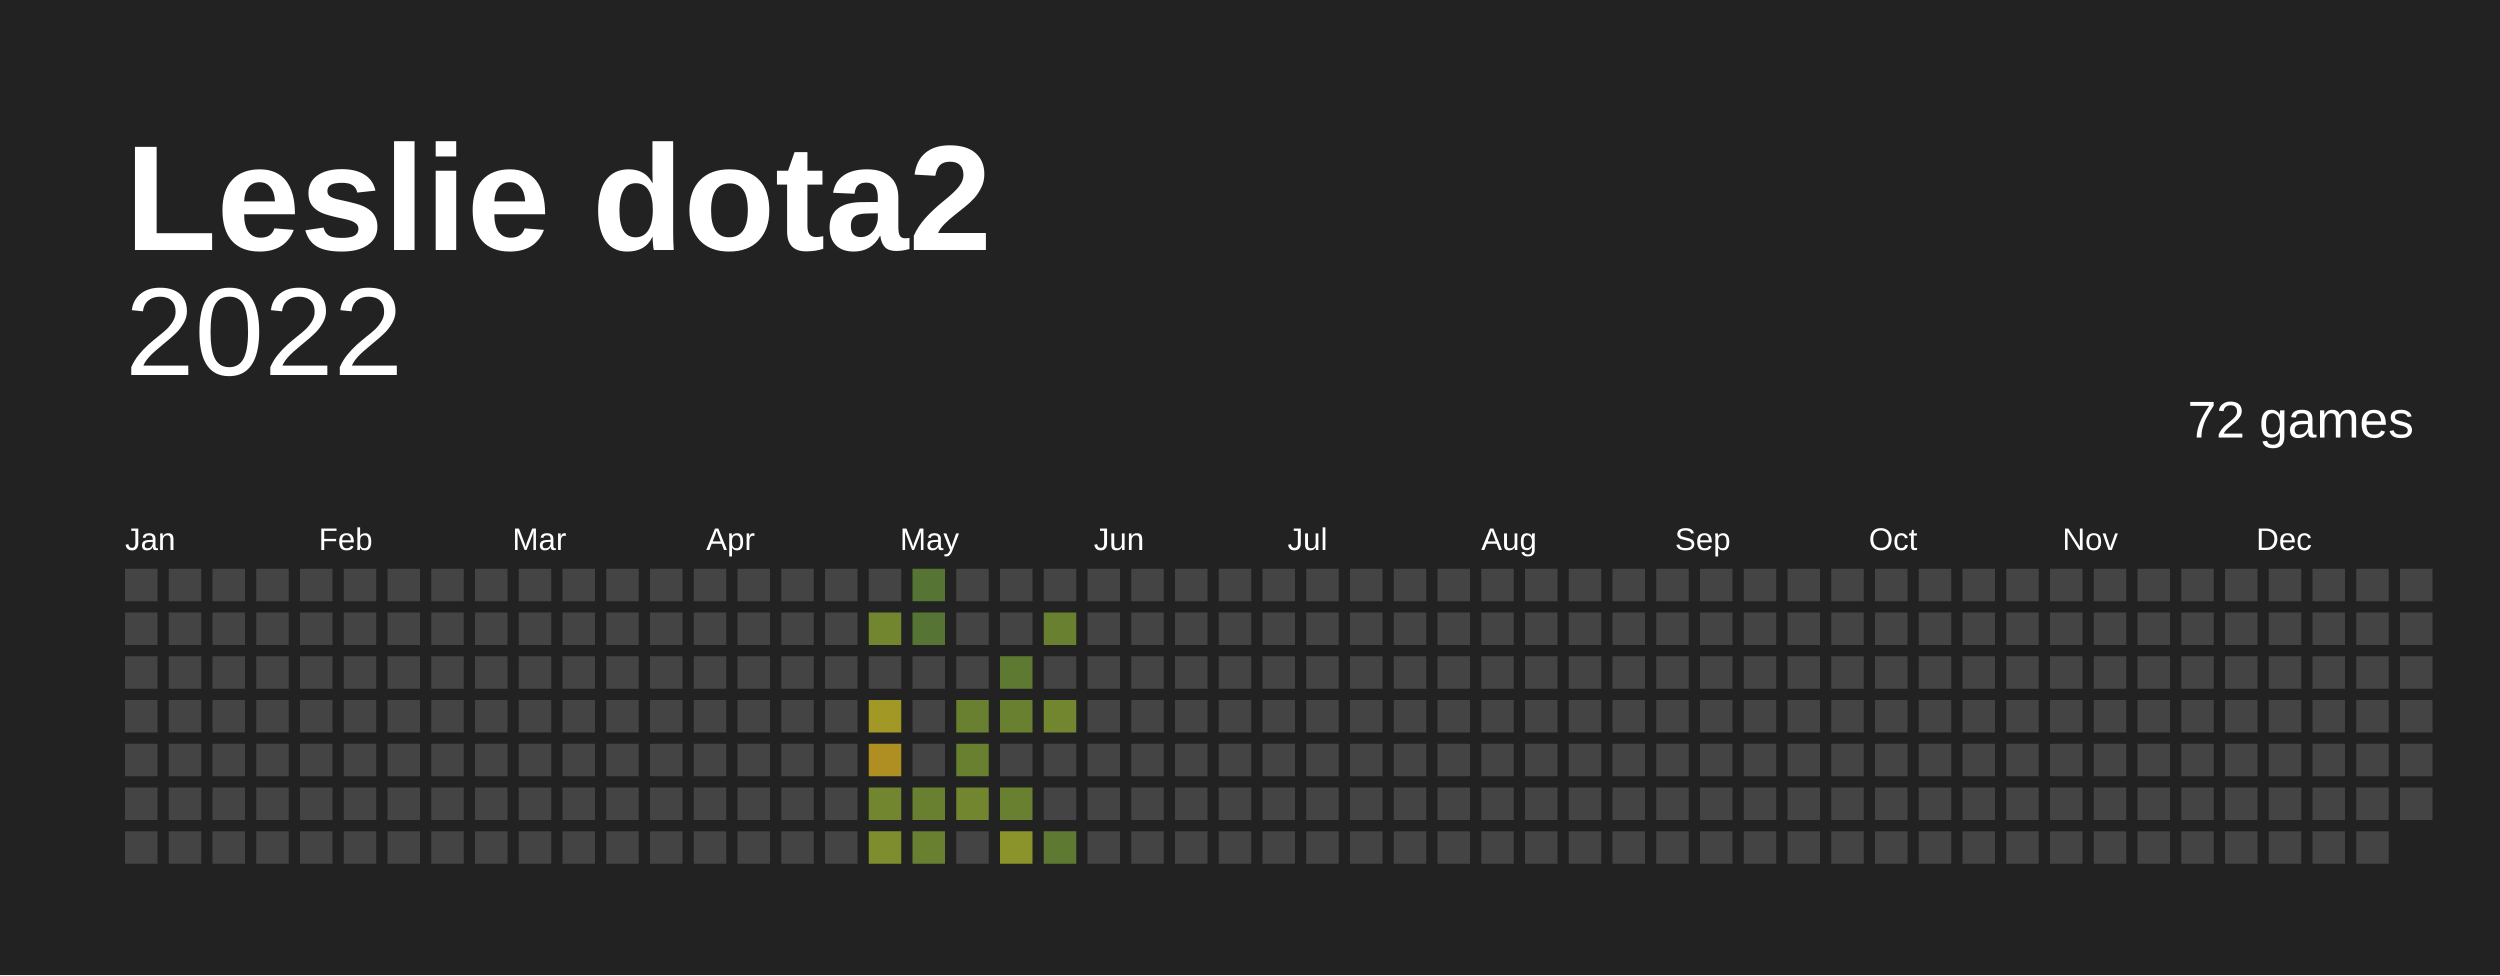
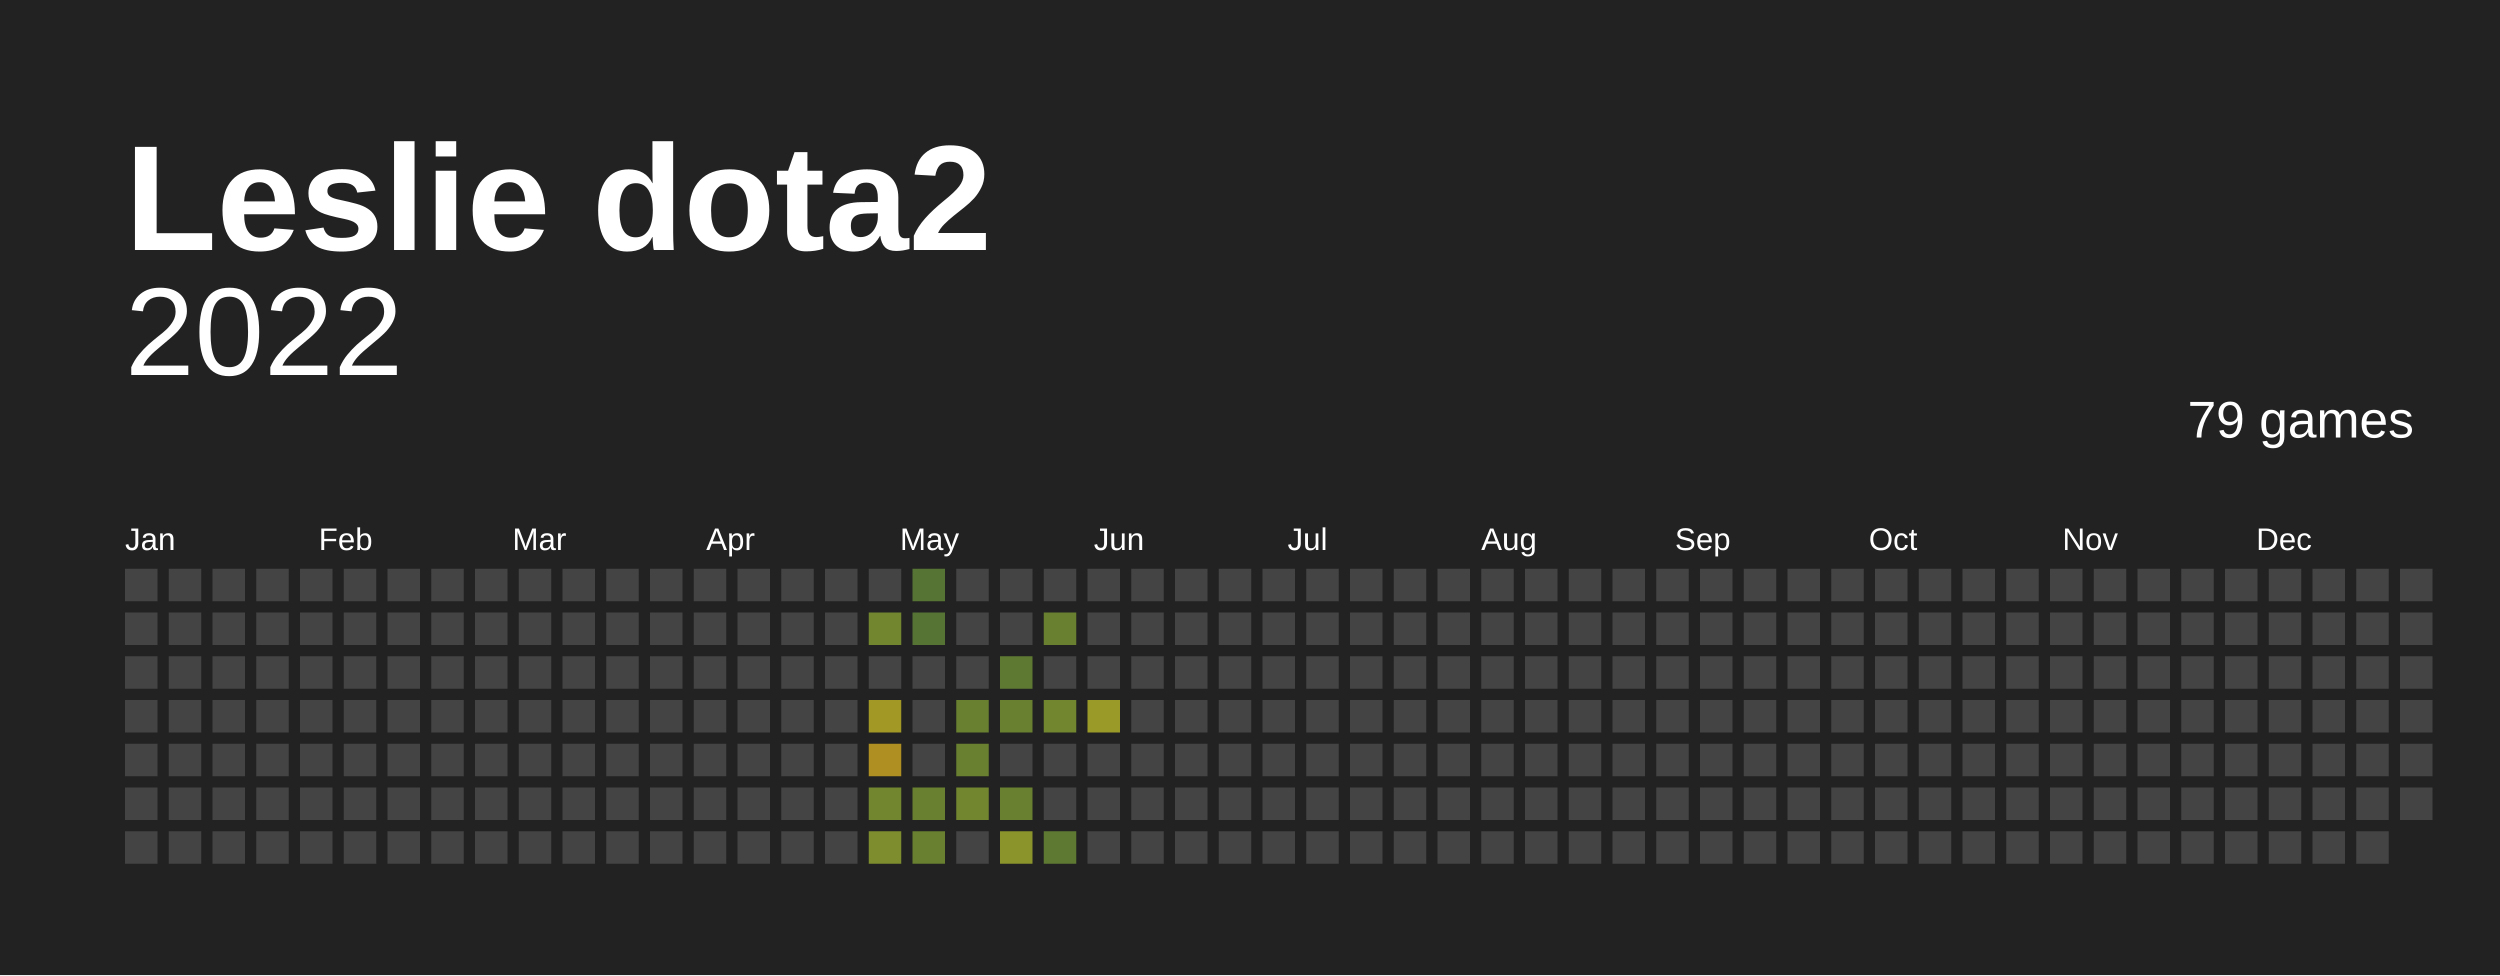
<svg xmlns="http://www.w3.org/2000/svg" baseProfile="full" height="78mm" version="1.1" viewBox="0,0,200,78" width="200mm">
  <defs />
  <rect fill="#222222" height="78" width="200" x="0" y="0" />
  <text fill="#FFFFFF" style="font-size:12px; font-family:Arial; font-weight:bold;" x="10" y="20">Leslie dota2</text>
  <text alignment-baseline="hanging" fill="#FFFFFF" style="font-size:10.0px; font-family:Arial;" x="10" y="30">2022</text>
-   <text alignment-baseline="hanging" fill="#FFFFFF" style="font-size:4.125px; font-family:Arial;" x="175" y="35">72 games</text>
+   <text alignment-baseline="hanging" fill="#FFFFFF" style="font-size:4.125px; font-family:Arial;" x="175" y="35">79 games</text>
  <text fill="#FFFFFF" style="font-size:2.5px; font-family:Arial" x="10.0" y="44">Jan</text>
  <text fill="#FFFFFF" style="font-size:2.5px; font-family:Arial" x="25.5" y="44">Feb</text>
  <text fill="#FFFFFF" style="font-size:2.5px; font-family:Arial" x="41.0" y="44">Mar</text>
  <text fill="#FFFFFF" style="font-size:2.5px; font-family:Arial" x="56.5" y="44">Apr</text>
  <text fill="#FFFFFF" style="font-size:2.5px; font-family:Arial" x="72.0" y="44">May</text>
  <text fill="#FFFFFF" style="font-size:2.5px; font-family:Arial" x="87.5" y="44">Jun</text>
  <text fill="#FFFFFF" style="font-size:2.5px; font-family:Arial" x="103.0" y="44">Jul</text>
  <text fill="#FFFFFF" style="font-size:2.5px; font-family:Arial" x="118.5" y="44">Aug</text>
  <text fill="#FFFFFF" style="font-size:2.5px; font-family:Arial" x="134.0" y="44">Sep</text>
  <text fill="#FFFFFF" style="font-size:2.5px; font-family:Arial" x="149.5" y="44">Oct</text>
  <text fill="#FFFFFF" style="font-size:2.5px; font-family:Arial" x="165.0" y="44">Nov</text>
  <text fill="#FFFFFF" style="font-size:2.5px; font-family:Arial" x="180.5" y="44">Dec</text>
  <rect fill="#444444" height="2.6" width="2.6" x="10.0" y="45.5" />
  <rect fill="#444444" height="2.6" width="2.6" x="10.0" y="49.0" />
  <rect fill="#444444" height="2.6" width="2.6" x="10.0" y="52.5" />
  <rect fill="#444444" height="2.6" width="2.6" x="10.0" y="56.0" />
  <rect fill="#444444" height="2.6" width="2.6" x="10.0" y="59.5" />
  <rect fill="#444444" height="2.6" width="2.6" x="10.0" y="63.0" />
  <rect fill="#444444" height="2.6" width="2.6" x="10.0" y="66.5" />
  <rect fill="#444444" height="2.6" width="2.6" x="13.5" y="45.5" />
  <rect fill="#444444" height="2.6" width="2.6" x="13.5" y="49.0" />
  <rect fill="#444444" height="2.6" width="2.6" x="13.5" y="52.5" />
  <rect fill="#444444" height="2.6" width="2.6" x="13.5" y="56.0" />
  <rect fill="#444444" height="2.6" width="2.6" x="13.5" y="59.5" />
  <rect fill="#444444" height="2.6" width="2.6" x="13.5" y="63.0" />
  <rect fill="#444444" height="2.6" width="2.6" x="13.5" y="66.5" />
  <rect fill="#444444" height="2.6" width="2.6" x="17.0" y="45.5" />
  <rect fill="#444444" height="2.6" width="2.6" x="17.0" y="49.0" />
  <rect fill="#444444" height="2.6" width="2.6" x="17.0" y="52.5" />
  <rect fill="#444444" height="2.6" width="2.6" x="17.0" y="56.0" />
  <rect fill="#444444" height="2.6" width="2.6" x="17.0" y="59.5" />
  <rect fill="#444444" height="2.6" width="2.6" x="17.0" y="63.0" />
  <rect fill="#444444" height="2.6" width="2.6" x="17.0" y="66.5" />
  <rect fill="#444444" height="2.6" width="2.6" x="20.5" y="45.5" />
  <rect fill="#444444" height="2.6" width="2.6" x="20.5" y="49.0" />
  <rect fill="#444444" height="2.6" width="2.6" x="20.5" y="52.5" />
  <rect fill="#444444" height="2.6" width="2.6" x="20.5" y="56.0" />
  <rect fill="#444444" height="2.6" width="2.6" x="20.5" y="59.5" />
  <rect fill="#444444" height="2.6" width="2.6" x="20.5" y="63.0" />
  <rect fill="#444444" height="2.6" width="2.6" x="20.5" y="66.5" />
  <rect fill="#444444" height="2.6" width="2.6" x="24.0" y="45.5" />
  <rect fill="#444444" height="2.6" width="2.6" x="24.0" y="49.0" />
  <rect fill="#444444" height="2.6" width="2.6" x="24.0" y="52.5" />
  <rect fill="#444444" height="2.6" width="2.6" x="24.0" y="56.0" />
  <rect fill="#444444" height="2.6" width="2.6" x="24.0" y="59.5" />
  <rect fill="#444444" height="2.6" width="2.6" x="24.0" y="63.0" />
  <rect fill="#444444" height="2.6" width="2.6" x="24.0" y="66.5" />
  <rect fill="#444444" height="2.6" width="2.6" x="27.5" y="45.5" />
  <rect fill="#444444" height="2.6" width="2.6" x="27.5" y="49.0" />
  <rect fill="#444444" height="2.6" width="2.6" x="27.5" y="52.5" />
  <rect fill="#444444" height="2.6" width="2.6" x="27.5" y="56.0" />
  <rect fill="#444444" height="2.6" width="2.6" x="27.5" y="59.5" />
  <rect fill="#444444" height="2.6" width="2.6" x="27.5" y="63.0" />
  <rect fill="#444444" height="2.6" width="2.6" x="27.5" y="66.5" />
  <rect fill="#444444" height="2.6" width="2.6" x="31.0" y="45.5" />
  <rect fill="#444444" height="2.6" width="2.6" x="31.0" y="49.0" />
  <rect fill="#444444" height="2.6" width="2.6" x="31.0" y="52.5" />
  <rect fill="#444444" height="2.6" width="2.6" x="31.0" y="56.0" />
  <rect fill="#444444" height="2.6" width="2.6" x="31.0" y="59.5" />
  <rect fill="#444444" height="2.6" width="2.6" x="31.0" y="63.0" />
  <rect fill="#444444" height="2.6" width="2.6" x="31.0" y="66.5" />
  <rect fill="#444444" height="2.6" width="2.6" x="34.5" y="45.5" />
  <rect fill="#444444" height="2.6" width="2.6" x="34.5" y="49.0" />
  <rect fill="#444444" height="2.6" width="2.6" x="34.5" y="52.5" />
  <rect fill="#444444" height="2.6" width="2.6" x="34.5" y="56.0" />
  <rect fill="#444444" height="2.6" width="2.6" x="34.5" y="59.5" />
  <rect fill="#444444" height="2.6" width="2.6" x="34.5" y="63.0" />
  <rect fill="#444444" height="2.6" width="2.6" x="34.5" y="66.5" />
  <rect fill="#444444" height="2.6" width="2.6" x="38.0" y="45.5" />
  <rect fill="#444444" height="2.6" width="2.6" x="38.0" y="49.0" />
  <rect fill="#444444" height="2.6" width="2.6" x="38.0" y="52.5" />
  <rect fill="#444444" height="2.6" width="2.6" x="38.0" y="56.0" />
  <rect fill="#444444" height="2.6" width="2.6" x="38.0" y="59.5" />
  <rect fill="#444444" height="2.6" width="2.6" x="38.0" y="63.0" />
  <rect fill="#444444" height="2.6" width="2.6" x="38.0" y="66.5" />
  <rect fill="#444444" height="2.6" width="2.6" x="41.5" y="45.5" />
  <rect fill="#444444" height="2.6" width="2.6" x="41.5" y="49.0" />
  <rect fill="#444444" height="2.6" width="2.6" x="41.5" y="52.5" />
  <rect fill="#444444" height="2.6" width="2.6" x="41.5" y="56.0" />
  <rect fill="#444444" height="2.6" width="2.6" x="41.5" y="59.5" />
  <rect fill="#444444" height="2.6" width="2.6" x="41.5" y="63.0" />
  <rect fill="#444444" height="2.6" width="2.6" x="41.5" y="66.5" />
  <rect fill="#444444" height="2.6" width="2.6" x="45.0" y="45.5" />
  <rect fill="#444444" height="2.6" width="2.6" x="45.0" y="49.0" />
  <rect fill="#444444" height="2.6" width="2.6" x="45.0" y="52.5" />
  <rect fill="#444444" height="2.6" width="2.6" x="45.0" y="56.0" />
  <rect fill="#444444" height="2.6" width="2.6" x="45.0" y="59.5" />
  <rect fill="#444444" height="2.6" width="2.6" x="45.0" y="63.0" />
  <rect fill="#444444" height="2.6" width="2.6" x="45.0" y="66.5" />
  <rect fill="#444444" height="2.6" width="2.6" x="48.5" y="45.5" />
  <rect fill="#444444" height="2.6" width="2.6" x="48.5" y="49.0" />
  <rect fill="#444444" height="2.6" width="2.6" x="48.5" y="52.5" />
  <rect fill="#444444" height="2.6" width="2.6" x="48.5" y="56.0" />
  <rect fill="#444444" height="2.6" width="2.6" x="48.5" y="59.5" />
  <rect fill="#444444" height="2.6" width="2.6" x="48.5" y="63.0" />
  <rect fill="#444444" height="2.6" width="2.6" x="48.5" y="66.5" />
  <rect fill="#444444" height="2.6" width="2.6" x="52.0" y="45.5" />
  <rect fill="#444444" height="2.6" width="2.6" x="52.0" y="49.0" />
  <rect fill="#444444" height="2.6" width="2.6" x="52.0" y="52.5" />
  <rect fill="#444444" height="2.6" width="2.6" x="52.0" y="56.0" />
  <rect fill="#444444" height="2.6" width="2.6" x="52.0" y="59.5" />
  <rect fill="#444444" height="2.6" width="2.6" x="52.0" y="63.0" />
  <rect fill="#444444" height="2.6" width="2.6" x="52.0" y="66.5" />
  <rect fill="#444444" height="2.6" width="2.6" x="55.5" y="45.5" />
  <rect fill="#444444" height="2.6" width="2.6" x="55.5" y="49.0" />
  <rect fill="#444444" height="2.6" width="2.6" x="55.5" y="52.5" />
  <rect fill="#444444" height="2.6" width="2.6" x="55.5" y="56.0" />
  <rect fill="#444444" height="2.6" width="2.6" x="55.5" y="59.5" />
  <rect fill="#444444" height="2.6" width="2.6" x="55.5" y="63.0" />
  <rect fill="#444444" height="2.6" width="2.6" x="55.5" y="66.5" />
  <rect fill="#444444" height="2.6" width="2.6" x="59.0" y="45.5" />
  <rect fill="#444444" height="2.6" width="2.6" x="59.0" y="49.0" />
  <rect fill="#444444" height="2.6" width="2.6" x="59.0" y="52.5" />
  <rect fill="#444444" height="2.6" width="2.6" x="59.0" y="56.0" />
  <rect fill="#444444" height="2.6" width="2.6" x="59.0" y="59.5" />
  <rect fill="#444444" height="2.6" width="2.6" x="59.0" y="63.0" />
  <rect fill="#444444" height="2.6" width="2.6" x="59.0" y="66.5" />
  <rect fill="#444444" height="2.6" width="2.6" x="62.5" y="45.5" />
  <rect fill="#444444" height="2.6" width="2.6" x="62.5" y="49.0" />
  <rect fill="#444444" height="2.6" width="2.6" x="62.5" y="52.5" />
  <rect fill="#444444" height="2.6" width="2.6" x="62.5" y="56.0" />
  <rect fill="#444444" height="2.6" width="2.6" x="62.5" y="59.5" />
  <rect fill="#444444" height="2.6" width="2.6" x="62.5" y="63.0" />
  <rect fill="#444444" height="2.6" width="2.6" x="62.5" y="66.5" />
  <rect fill="#444444" height="2.6" width="2.6" x="66.0" y="45.5" />
  <rect fill="#444444" height="2.6" width="2.6" x="66.0" y="49.0" />
  <rect fill="#444444" height="2.6" width="2.6" x="66.0" y="52.5" />
  <rect fill="#444444" height="2.6" width="2.6" x="66.0" y="56.0" />
  <rect fill="#444444" height="2.6" width="2.6" x="66.0" y="59.5" />
  <rect fill="#444444" height="2.6" width="2.6" x="66.0" y="63.0" />
  <rect fill="#444444" height="2.6" width="2.6" x="66.0" y="66.5" />
  <rect fill="#444444" height="2.6" width="2.6" x="69.5" y="45.5" />
  <rect fill="#72862f" height="2.6" width="2.6" x="69.5" y="49.0" />
  <rect fill="#444444" height="2.6" width="2.6" x="69.5" y="52.5" />
  <rect fill="#a19826" height="2.6" width="2.6" x="69.5" y="56.0" />
  <rect fill="#af8e22" height="2.6" width="2.6" x="69.5" y="59.5" />
  <rect fill="#72862f" height="2.6" width="2.6" x="69.5" y="63.0" />
  <rect fill="#7e8d2d" height="2.6" width="2.6" x="69.5" y="66.5" />
  <rect fill="#567433" height="2.6" width="2.6" x="73.0" y="45.5" />
  <rect fill="#567433" height="2.6" width="2.6" x="73.0" y="49.0" />
  <rect fill="#444444" height="2.6" width="2.6" x="73.0" y="52.5" />
  <rect fill="#444444" height="2.6" width="2.6" x="73.0" y="56.0" />
  <rect fill="#444444" height="2.6" width="2.6" x="73.0" y="59.5" />
  <rect fill="#688030" height="2.6" width="2.6" x="73.0" y="63.0" />
  <rect fill="#688030" height="2.6" width="2.6" x="73.0" y="66.5" />
  <rect fill="#444444" height="2.6" width="2.6" x="76.5" y="45.5" />
  <rect fill="#444444" height="2.6" width="2.6" x="76.5" y="49.0" />
  <rect fill="#444444" height="2.6" width="2.6" x="76.5" y="52.5" />
  <rect fill="#688030" height="2.6" width="2.6" x="76.5" y="56.0" />
  <rect fill="#688030" height="2.6" width="2.6" x="76.5" y="59.5" />
  <rect fill="#72862f" height="2.6" width="2.6" x="76.5" y="63.0" />
  <rect fill="#444444" height="2.6" width="2.6" x="76.5" y="66.5" />
  <rect fill="#444444" height="2.6" width="2.6" x="80.0" y="45.5" />
  <rect fill="#444444" height="2.6" width="2.6" x="80.0" y="49.0" />
  <rect fill="#5e7a32" height="2.6" width="2.6" x="80.0" y="52.5" />
  <rect fill="#688030" height="2.6" width="2.6" x="80.0" y="56.0" />
  <rect fill="#444444" height="2.6" width="2.6" x="80.0" y="59.5" />
  <rect fill="#688030" height="2.6" width="2.6" x="80.0" y="63.0" />
  <rect fill="#8b932b" height="2.6" width="2.6" x="80.0" y="66.5" />
  <rect fill="#444444" height="2.6" width="2.6" x="83.5" y="45.5" />
  <rect fill="#688030" height="2.6" width="2.6" x="83.5" y="49.0" />
  <rect fill="#444444" height="2.6" width="2.6" x="83.5" y="52.5" />
  <rect fill="#72862f" height="2.6" width="2.6" x="83.5" y="56.0" />
  <rect fill="#444444" height="2.6" width="2.6" x="83.5" y="59.5" />
  <rect fill="#444444" height="2.6" width="2.6" x="83.5" y="63.0" />
  <rect fill="#5e7a32" height="2.6" width="2.6" x="83.5" y="66.5" />
  <rect fill="#444444" height="2.6" width="2.6" x="87.0" y="45.5" />
  <rect fill="#444444" height="2.6" width="2.6" x="87.0" y="49.0" />
  <rect fill="#444444" height="2.6" width="2.6" x="87.0" y="52.5" />
-   <rect fill="#444444" height="2.6" width="2.6" x="87.0" y="56.0" />
+   <rect fill="#9a9a29" height="2.6" width="2.6" x="87.0" y="56.0" />
  <rect fill="#444444" height="2.6" width="2.6" x="87.0" y="59.5" />
  <rect fill="#444444" height="2.6" width="2.6" x="87.0" y="63.0" />
  <rect fill="#444444" height="2.6" width="2.6" x="87.0" y="66.5" />
  <rect fill="#444444" height="2.6" width="2.6" x="90.5" y="45.5" />
  <rect fill="#444444" height="2.6" width="2.6" x="90.5" y="49.0" />
  <rect fill="#444444" height="2.6" width="2.6" x="90.5" y="52.5" />
  <rect fill="#444444" height="2.6" width="2.6" x="90.5" y="56.0" />
  <rect fill="#444444" height="2.6" width="2.6" x="90.5" y="59.5" />
  <rect fill="#444444" height="2.6" width="2.6" x="90.5" y="63.0" />
  <rect fill="#444444" height="2.6" width="2.6" x="90.5" y="66.5" />
  <rect fill="#444444" height="2.6" width="2.6" x="94.0" y="45.5" />
  <rect fill="#444444" height="2.6" width="2.6" x="94.0" y="49.0" />
  <rect fill="#444444" height="2.6" width="2.6" x="94.0" y="52.5" />
  <rect fill="#444444" height="2.6" width="2.6" x="94.0" y="56.0" />
  <rect fill="#444444" height="2.6" width="2.6" x="94.0" y="59.5" />
  <rect fill="#444444" height="2.6" width="2.6" x="94.0" y="63.0" />
  <rect fill="#444444" height="2.6" width="2.6" x="94.0" y="66.5" />
  <rect fill="#444444" height="2.6" width="2.6" x="97.5" y="45.5" />
  <rect fill="#444444" height="2.6" width="2.6" x="97.5" y="49.0" />
  <rect fill="#444444" height="2.6" width="2.6" x="97.5" y="52.5" />
  <rect fill="#444444" height="2.6" width="2.6" x="97.5" y="56.0" />
  <rect fill="#444444" height="2.6" width="2.6" x="97.5" y="59.5" />
  <rect fill="#444444" height="2.6" width="2.6" x="97.5" y="63.0" />
  <rect fill="#444444" height="2.6" width="2.6" x="97.5" y="66.5" />
  <rect fill="#444444" height="2.6" width="2.6" x="101.0" y="45.5" />
  <rect fill="#444444" height="2.6" width="2.6" x="101.0" y="49.0" />
  <rect fill="#444444" height="2.6" width="2.6" x="101.0" y="52.5" />
  <rect fill="#444444" height="2.6" width="2.6" x="101.0" y="56.0" />
  <rect fill="#444444" height="2.6" width="2.6" x="101.0" y="59.5" />
  <rect fill="#444444" height="2.6" width="2.6" x="101.0" y="63.0" />
  <rect fill="#444444" height="2.6" width="2.6" x="101.0" y="66.5" />
  <rect fill="#444444" height="2.6" width="2.6" x="104.5" y="45.5" />
  <rect fill="#444444" height="2.6" width="2.6" x="104.5" y="49.0" />
  <rect fill="#444444" height="2.6" width="2.6" x="104.5" y="52.5" />
  <rect fill="#444444" height="2.6" width="2.6" x="104.5" y="56.0" />
  <rect fill="#444444" height="2.6" width="2.6" x="104.5" y="59.5" />
  <rect fill="#444444" height="2.6" width="2.6" x="104.5" y="63.0" />
  <rect fill="#444444" height="2.6" width="2.6" x="104.5" y="66.5" />
  <rect fill="#444444" height="2.6" width="2.6" x="108.0" y="45.5" />
  <rect fill="#444444" height="2.6" width="2.6" x="108.0" y="49.0" />
  <rect fill="#444444" height="2.6" width="2.6" x="108.0" y="52.5" />
  <rect fill="#444444" height="2.6" width="2.6" x="108.0" y="56.0" />
  <rect fill="#444444" height="2.6" width="2.6" x="108.0" y="59.5" />
  <rect fill="#444444" height="2.6" width="2.6" x="108.0" y="63.0" />
  <rect fill="#444444" height="2.6" width="2.6" x="108.0" y="66.5" />
  <rect fill="#444444" height="2.6" width="2.6" x="111.5" y="45.5" />
  <rect fill="#444444" height="2.6" width="2.6" x="111.5" y="49.0" />
  <rect fill="#444444" height="2.6" width="2.6" x="111.5" y="52.5" />
  <rect fill="#444444" height="2.6" width="2.6" x="111.5" y="56.0" />
  <rect fill="#444444" height="2.6" width="2.6" x="111.5" y="59.5" />
  <rect fill="#444444" height="2.6" width="2.6" x="111.5" y="63.0" />
  <rect fill="#444444" height="2.6" width="2.6" x="111.5" y="66.5" />
  <rect fill="#444444" height="2.6" width="2.6" x="115.0" y="45.5" />
  <rect fill="#444444" height="2.6" width="2.6" x="115.0" y="49.0" />
  <rect fill="#444444" height="2.6" width="2.6" x="115.0" y="52.5" />
  <rect fill="#444444" height="2.6" width="2.6" x="115.0" y="56.0" />
  <rect fill="#444444" height="2.6" width="2.6" x="115.0" y="59.5" />
  <rect fill="#444444" height="2.6" width="2.6" x="115.0" y="63.0" />
  <rect fill="#444444" height="2.6" width="2.6" x="115.0" y="66.5" />
  <rect fill="#444444" height="2.6" width="2.6" x="118.5" y="45.5" />
  <rect fill="#444444" height="2.6" width="2.6" x="118.5" y="49.0" />
  <rect fill="#444444" height="2.6" width="2.6" x="118.5" y="52.5" />
  <rect fill="#444444" height="2.6" width="2.6" x="118.5" y="56.0" />
  <rect fill="#444444" height="2.6" width="2.6" x="118.5" y="59.5" />
  <rect fill="#444444" height="2.6" width="2.6" x="118.5" y="63.0" />
  <rect fill="#444444" height="2.6" width="2.6" x="118.5" y="66.5" />
  <rect fill="#444444" height="2.6" width="2.6" x="122.0" y="45.5" />
  <rect fill="#444444" height="2.6" width="2.6" x="122.0" y="49.0" />
  <rect fill="#444444" height="2.6" width="2.6" x="122.0" y="52.5" />
  <rect fill="#444444" height="2.6" width="2.6" x="122.0" y="56.0" />
  <rect fill="#444444" height="2.6" width="2.6" x="122.0" y="59.5" />
  <rect fill="#444444" height="2.6" width="2.6" x="122.0" y="63.0" />
  <rect fill="#444444" height="2.6" width="2.6" x="122.0" y="66.5" />
  <rect fill="#444444" height="2.6" width="2.6" x="125.5" y="45.5" />
  <rect fill="#444444" height="2.6" width="2.6" x="125.5" y="49.0" />
  <rect fill="#444444" height="2.6" width="2.6" x="125.5" y="52.5" />
  <rect fill="#444444" height="2.6" width="2.6" x="125.5" y="56.0" />
  <rect fill="#444444" height="2.6" width="2.6" x="125.5" y="59.5" />
  <rect fill="#444444" height="2.6" width="2.6" x="125.5" y="63.0" />
  <rect fill="#444444" height="2.6" width="2.6" x="125.5" y="66.5" />
  <rect fill="#444444" height="2.6" width="2.6" x="129.0" y="45.5" />
  <rect fill="#444444" height="2.6" width="2.6" x="129.0" y="49.0" />
  <rect fill="#444444" height="2.6" width="2.6" x="129.0" y="52.5" />
  <rect fill="#444444" height="2.6" width="2.6" x="129.0" y="56.0" />
  <rect fill="#444444" height="2.6" width="2.6" x="129.0" y="59.5" />
  <rect fill="#444444" height="2.6" width="2.6" x="129.0" y="63.0" />
  <rect fill="#444444" height="2.6" width="2.6" x="129.0" y="66.5" />
  <rect fill="#444444" height="2.6" width="2.6" x="132.5" y="45.5" />
  <rect fill="#444444" height="2.6" width="2.6" x="132.5" y="49.0" />
  <rect fill="#444444" height="2.6" width="2.6" x="132.5" y="52.5" />
  <rect fill="#444444" height="2.6" width="2.6" x="132.5" y="56.0" />
  <rect fill="#444444" height="2.6" width="2.6" x="132.5" y="59.5" />
  <rect fill="#444444" height="2.6" width="2.6" x="132.5" y="63.0" />
  <rect fill="#444444" height="2.6" width="2.6" x="132.5" y="66.5" />
  <rect fill="#444444" height="2.6" width="2.6" x="136.0" y="45.5" />
  <rect fill="#444444" height="2.6" width="2.6" x="136.0" y="49.0" />
  <rect fill="#444444" height="2.6" width="2.6" x="136.0" y="52.5" />
  <rect fill="#444444" height="2.6" width="2.6" x="136.0" y="56.0" />
  <rect fill="#444444" height="2.6" width="2.6" x="136.0" y="59.5" />
  <rect fill="#444444" height="2.6" width="2.6" x="136.0" y="63.0" />
  <rect fill="#444444" height="2.6" width="2.6" x="136.0" y="66.5" />
  <rect fill="#444444" height="2.6" width="2.6" x="139.5" y="45.5" />
  <rect fill="#444444" height="2.6" width="2.6" x="139.5" y="49.0" />
  <rect fill="#444444" height="2.6" width="2.6" x="139.5" y="52.5" />
  <rect fill="#444444" height="2.6" width="2.6" x="139.5" y="56.0" />
  <rect fill="#444444" height="2.6" width="2.6" x="139.5" y="59.5" />
  <rect fill="#444444" height="2.6" width="2.6" x="139.5" y="63.0" />
  <rect fill="#444444" height="2.6" width="2.6" x="139.5" y="66.5" />
  <rect fill="#444444" height="2.6" width="2.6" x="143.0" y="45.5" />
  <rect fill="#444444" height="2.6" width="2.6" x="143.0" y="49.0" />
  <rect fill="#444444" height="2.6" width="2.6" x="143.0" y="52.5" />
  <rect fill="#444444" height="2.6" width="2.6" x="143.0" y="56.0" />
  <rect fill="#444444" height="2.6" width="2.6" x="143.0" y="59.5" />
  <rect fill="#444444" height="2.6" width="2.6" x="143.0" y="63.0" />
  <rect fill="#444444" height="2.6" width="2.6" x="143.0" y="66.5" />
  <rect fill="#444444" height="2.6" width="2.6" x="146.5" y="45.5" />
  <rect fill="#444444" height="2.6" width="2.6" x="146.5" y="49.0" />
  <rect fill="#444444" height="2.6" width="2.6" x="146.5" y="52.5" />
  <rect fill="#444444" height="2.6" width="2.6" x="146.5" y="56.0" />
  <rect fill="#444444" height="2.6" width="2.6" x="146.5" y="59.5" />
  <rect fill="#444444" height="2.6" width="2.6" x="146.5" y="63.0" />
  <rect fill="#444444" height="2.6" width="2.6" x="146.5" y="66.5" />
  <rect fill="#444444" height="2.6" width="2.6" x="150.0" y="45.5" />
  <rect fill="#444444" height="2.6" width="2.6" x="150.0" y="49.0" />
  <rect fill="#444444" height="2.6" width="2.6" x="150.0" y="52.5" />
  <rect fill="#444444" height="2.6" width="2.6" x="150.0" y="56.0" />
  <rect fill="#444444" height="2.6" width="2.6" x="150.0" y="59.5" />
  <rect fill="#444444" height="2.6" width="2.6" x="150.0" y="63.0" />
  <rect fill="#444444" height="2.6" width="2.6" x="150.0" y="66.5" />
  <rect fill="#444444" height="2.6" width="2.6" x="153.5" y="45.5" />
  <rect fill="#444444" height="2.6" width="2.6" x="153.5" y="49.0" />
  <rect fill="#444444" height="2.6" width="2.6" x="153.5" y="52.5" />
  <rect fill="#444444" height="2.6" width="2.6" x="153.5" y="56.0" />
  <rect fill="#444444" height="2.6" width="2.6" x="153.5" y="59.5" />
  <rect fill="#444444" height="2.6" width="2.6" x="153.5" y="63.0" />
  <rect fill="#444444" height="2.6" width="2.6" x="153.5" y="66.5" />
  <rect fill="#444444" height="2.6" width="2.6" x="157.0" y="45.5" />
  <rect fill="#444444" height="2.6" width="2.6" x="157.0" y="49.0" />
  <rect fill="#444444" height="2.6" width="2.6" x="157.0" y="52.5" />
  <rect fill="#444444" height="2.6" width="2.6" x="157.0" y="56.0" />
  <rect fill="#444444" height="2.6" width="2.6" x="157.0" y="59.5" />
  <rect fill="#444444" height="2.6" width="2.6" x="157.0" y="63.0" />
  <rect fill="#444444" height="2.6" width="2.6" x="157.0" y="66.5" />
  <rect fill="#444444" height="2.6" width="2.6" x="160.5" y="45.5" />
  <rect fill="#444444" height="2.6" width="2.6" x="160.5" y="49.0" />
  <rect fill="#444444" height="2.6" width="2.6" x="160.5" y="52.5" />
  <rect fill="#444444" height="2.6" width="2.6" x="160.5" y="56.0" />
  <rect fill="#444444" height="2.6" width="2.6" x="160.5" y="59.5" />
  <rect fill="#444444" height="2.6" width="2.6" x="160.5" y="63.0" />
  <rect fill="#444444" height="2.6" width="2.6" x="160.5" y="66.5" />
  <rect fill="#444444" height="2.6" width="2.6" x="164.0" y="45.5" />
  <rect fill="#444444" height="2.6" width="2.6" x="164.0" y="49.0" />
  <rect fill="#444444" height="2.6" width="2.6" x="164.0" y="52.5" />
  <rect fill="#444444" height="2.6" width="2.6" x="164.0" y="56.0" />
  <rect fill="#444444" height="2.6" width="2.6" x="164.0" y="59.5" />
  <rect fill="#444444" height="2.6" width="2.6" x="164.0" y="63.0" />
  <rect fill="#444444" height="2.6" width="2.6" x="164.0" y="66.5" />
  <rect fill="#444444" height="2.6" width="2.6" x="167.5" y="45.5" />
  <rect fill="#444444" height="2.6" width="2.6" x="167.5" y="49.0" />
  <rect fill="#444444" height="2.6" width="2.6" x="167.5" y="52.5" />
  <rect fill="#444444" height="2.6" width="2.6" x="167.5" y="56.0" />
  <rect fill="#444444" height="2.6" width="2.6" x="167.5" y="59.5" />
  <rect fill="#444444" height="2.6" width="2.6" x="167.5" y="63.0" />
  <rect fill="#444444" height="2.6" width="2.6" x="167.5" y="66.5" />
  <rect fill="#444444" height="2.6" width="2.6" x="171.0" y="45.5" />
  <rect fill="#444444" height="2.6" width="2.6" x="171.0" y="49.0" />
  <rect fill="#444444" height="2.6" width="2.6" x="171.0" y="52.5" />
  <rect fill="#444444" height="2.6" width="2.6" x="171.0" y="56.0" />
  <rect fill="#444444" height="2.6" width="2.6" x="171.0" y="59.5" />
  <rect fill="#444444" height="2.6" width="2.6" x="171.0" y="63.0" />
  <rect fill="#444444" height="2.6" width="2.6" x="171.0" y="66.5" />
  <rect fill="#444444" height="2.6" width="2.6" x="174.5" y="45.5" />
  <rect fill="#444444" height="2.6" width="2.6" x="174.5" y="49.0" />
  <rect fill="#444444" height="2.6" width="2.6" x="174.5" y="52.5" />
  <rect fill="#444444" height="2.6" width="2.6" x="174.5" y="56.0" />
  <rect fill="#444444" height="2.6" width="2.6" x="174.5" y="59.5" />
  <rect fill="#444444" height="2.6" width="2.6" x="174.5" y="63.0" />
  <rect fill="#444444" height="2.6" width="2.6" x="174.5" y="66.5" />
  <rect fill="#444444" height="2.6" width="2.6" x="178.0" y="45.5" />
  <rect fill="#444444" height="2.6" width="2.6" x="178.0" y="49.0" />
  <rect fill="#444444" height="2.6" width="2.6" x="178.0" y="52.5" />
  <rect fill="#444444" height="2.6" width="2.6" x="178.0" y="56.0" />
  <rect fill="#444444" height="2.6" width="2.6" x="178.0" y="59.5" />
  <rect fill="#444444" height="2.6" width="2.6" x="178.0" y="63.0" />
  <rect fill="#444444" height="2.6" width="2.6" x="178.0" y="66.5" />
  <rect fill="#444444" height="2.6" width="2.6" x="181.5" y="45.5" />
  <rect fill="#444444" height="2.6" width="2.6" x="181.5" y="49.0" />
  <rect fill="#444444" height="2.6" width="2.6" x="181.5" y="52.5" />
  <rect fill="#444444" height="2.6" width="2.6" x="181.5" y="56.0" />
  <rect fill="#444444" height="2.6" width="2.6" x="181.5" y="59.5" />
  <rect fill="#444444" height="2.6" width="2.6" x="181.5" y="63.0" />
  <rect fill="#444444" height="2.6" width="2.6" x="181.5" y="66.5" />
  <rect fill="#444444" height="2.6" width="2.6" x="185.0" y="45.5" />
  <rect fill="#444444" height="2.6" width="2.6" x="185.0" y="49.0" />
  <rect fill="#444444" height="2.6" width="2.6" x="185.0" y="52.5" />
  <rect fill="#444444" height="2.6" width="2.6" x="185.0" y="56.0" />
  <rect fill="#444444" height="2.6" width="2.6" x="185.0" y="59.5" />
  <rect fill="#444444" height="2.6" width="2.6" x="185.0" y="63.0" />
  <rect fill="#444444" height="2.6" width="2.6" x="185.0" y="66.5" />
  <rect fill="#444444" height="2.6" width="2.6" x="188.5" y="45.5" />
  <rect fill="#444444" height="2.6" width="2.6" x="188.5" y="49.0" />
  <rect fill="#444444" height="2.6" width="2.6" x="188.5" y="52.5" />
  <rect fill="#444444" height="2.6" width="2.6" x="188.5" y="56.0" />
  <rect fill="#444444" height="2.6" width="2.6" x="188.5" y="59.5" />
  <rect fill="#444444" height="2.6" width="2.6" x="188.5" y="63.0" />
  <rect fill="#444444" height="2.6" width="2.6" x="188.5" y="66.5" />
  <rect fill="#444444" height="2.6" width="2.6" x="192.0" y="45.5" />
  <rect fill="#444444" height="2.6" width="2.6" x="192.0" y="49.0" />
  <rect fill="#444444" height="2.6" width="2.6" x="192.0" y="52.5" />
  <rect fill="#444444" height="2.6" width="2.6" x="192.0" y="56.0" />
  <rect fill="#444444" height="2.6" width="2.6" x="192.0" y="59.5" />
  <rect fill="#444444" height="2.6" width="2.6" x="192.0" y="63.0" />
</svg>
